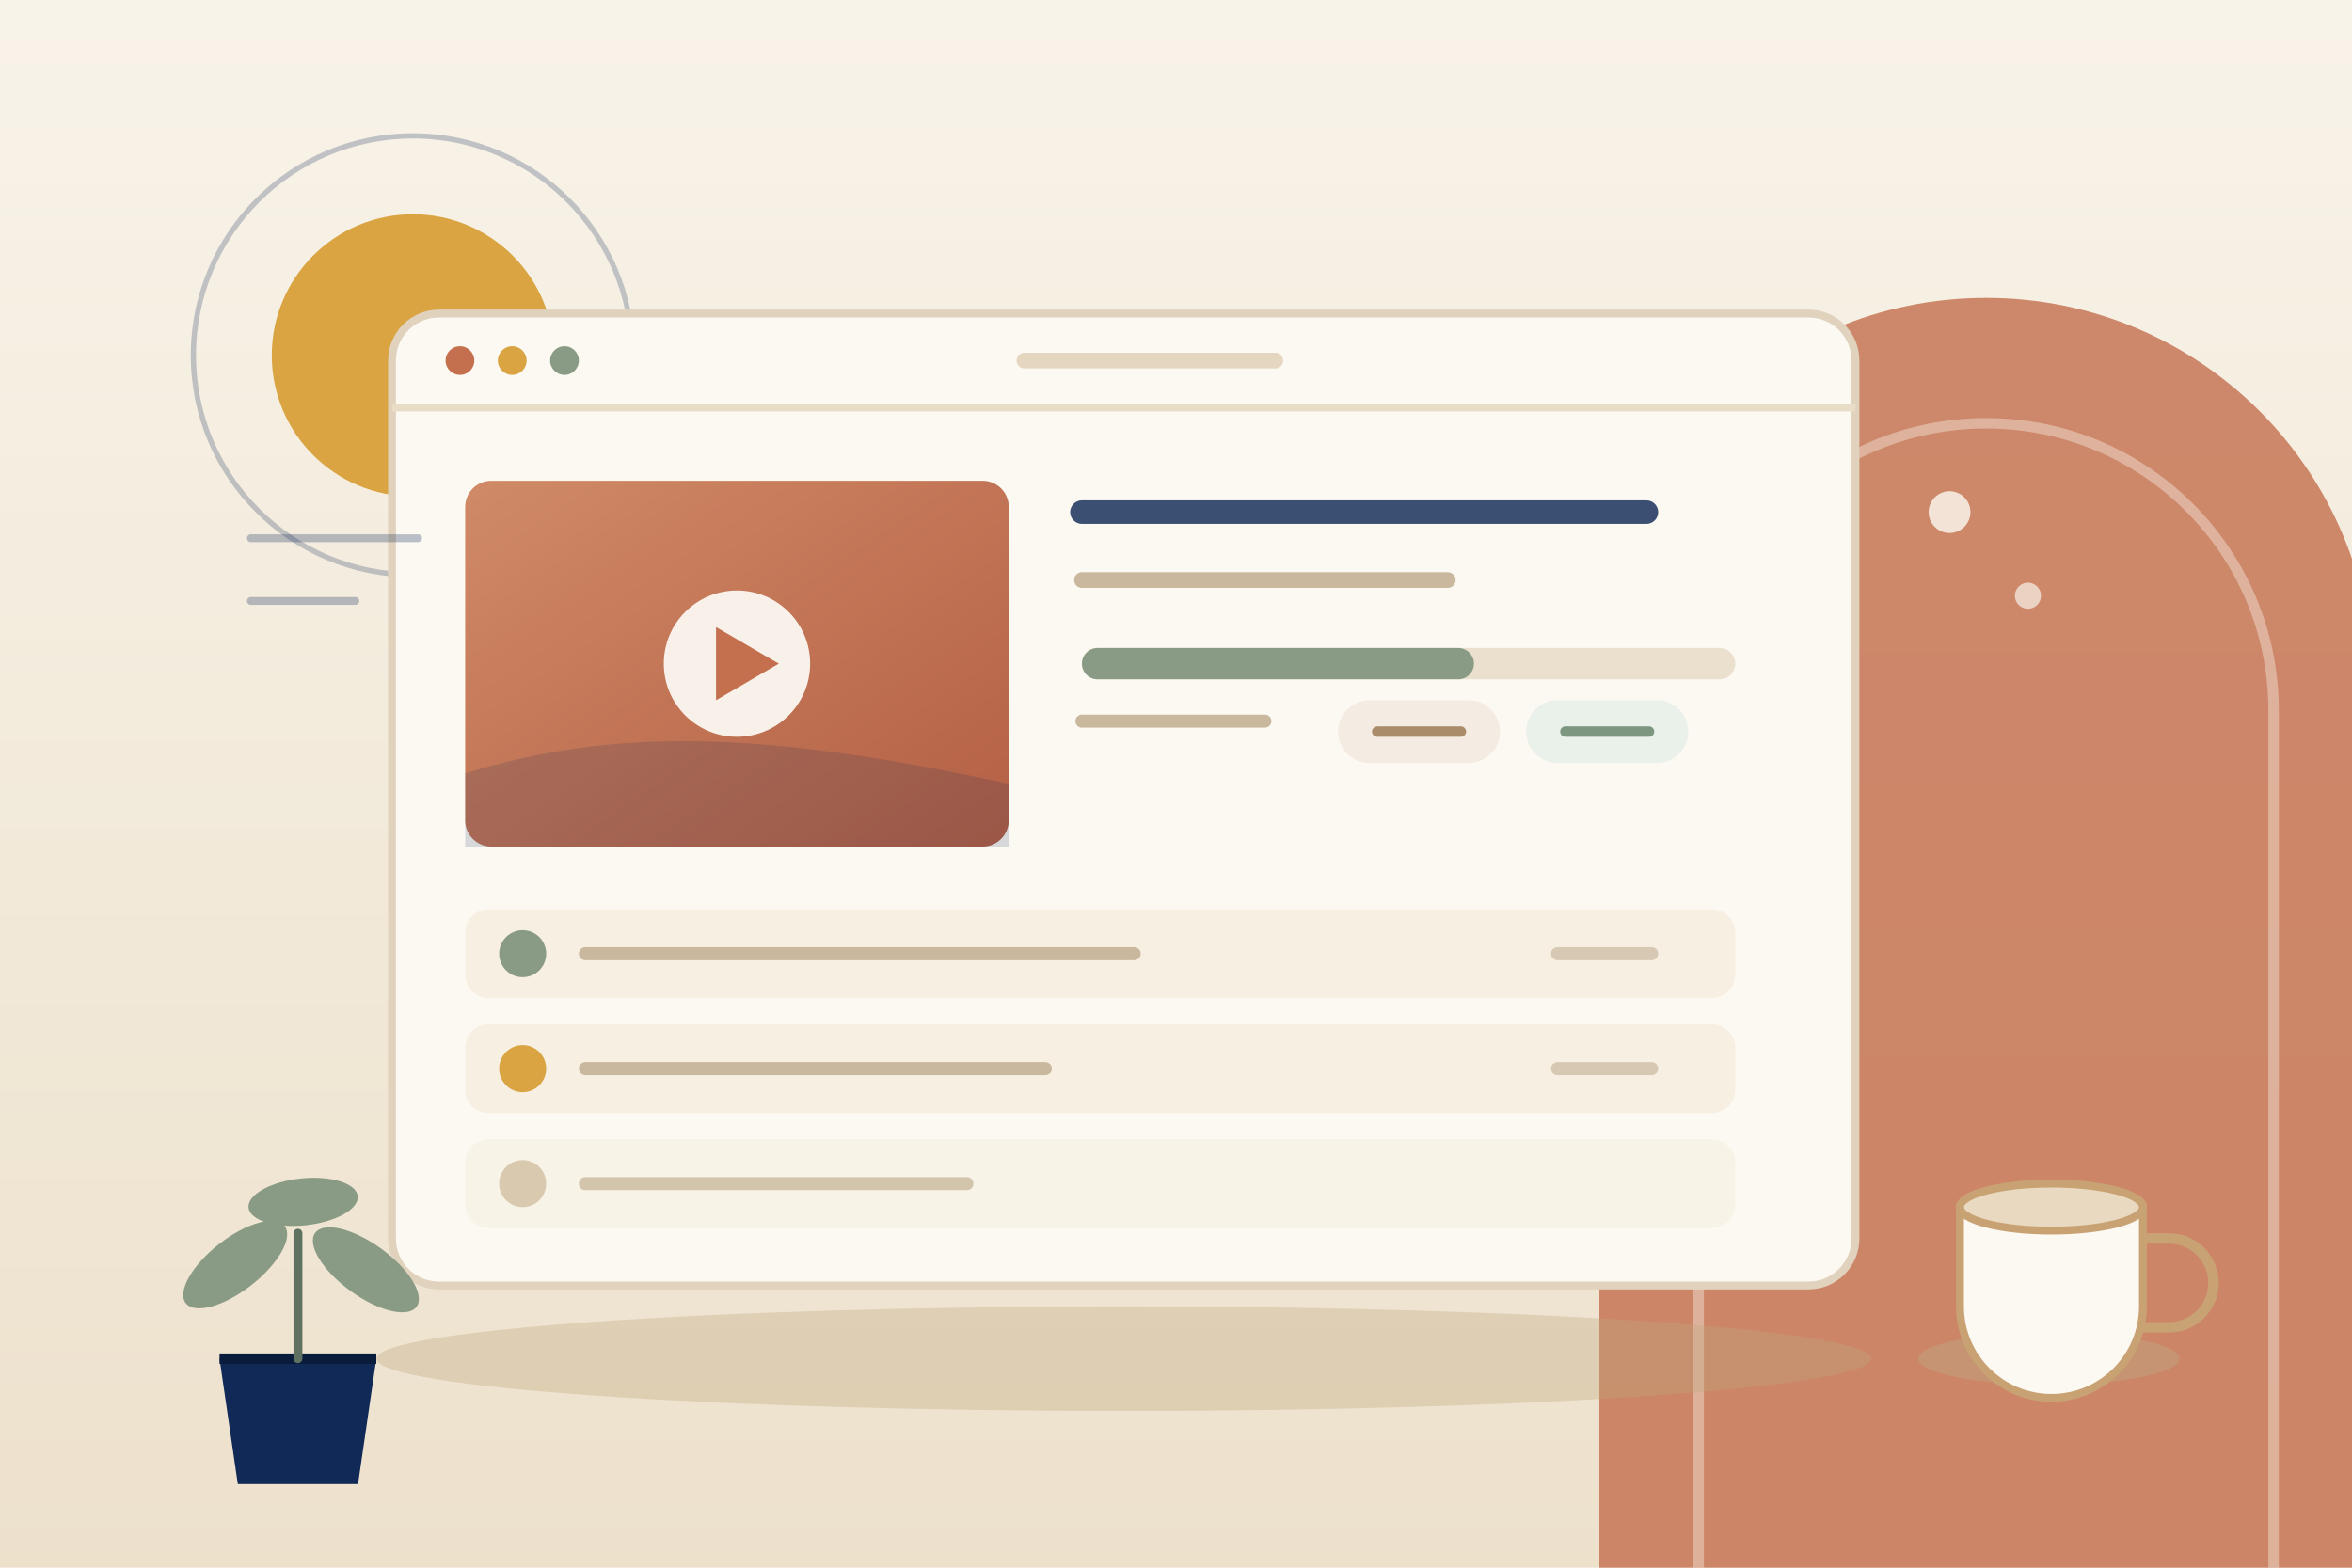
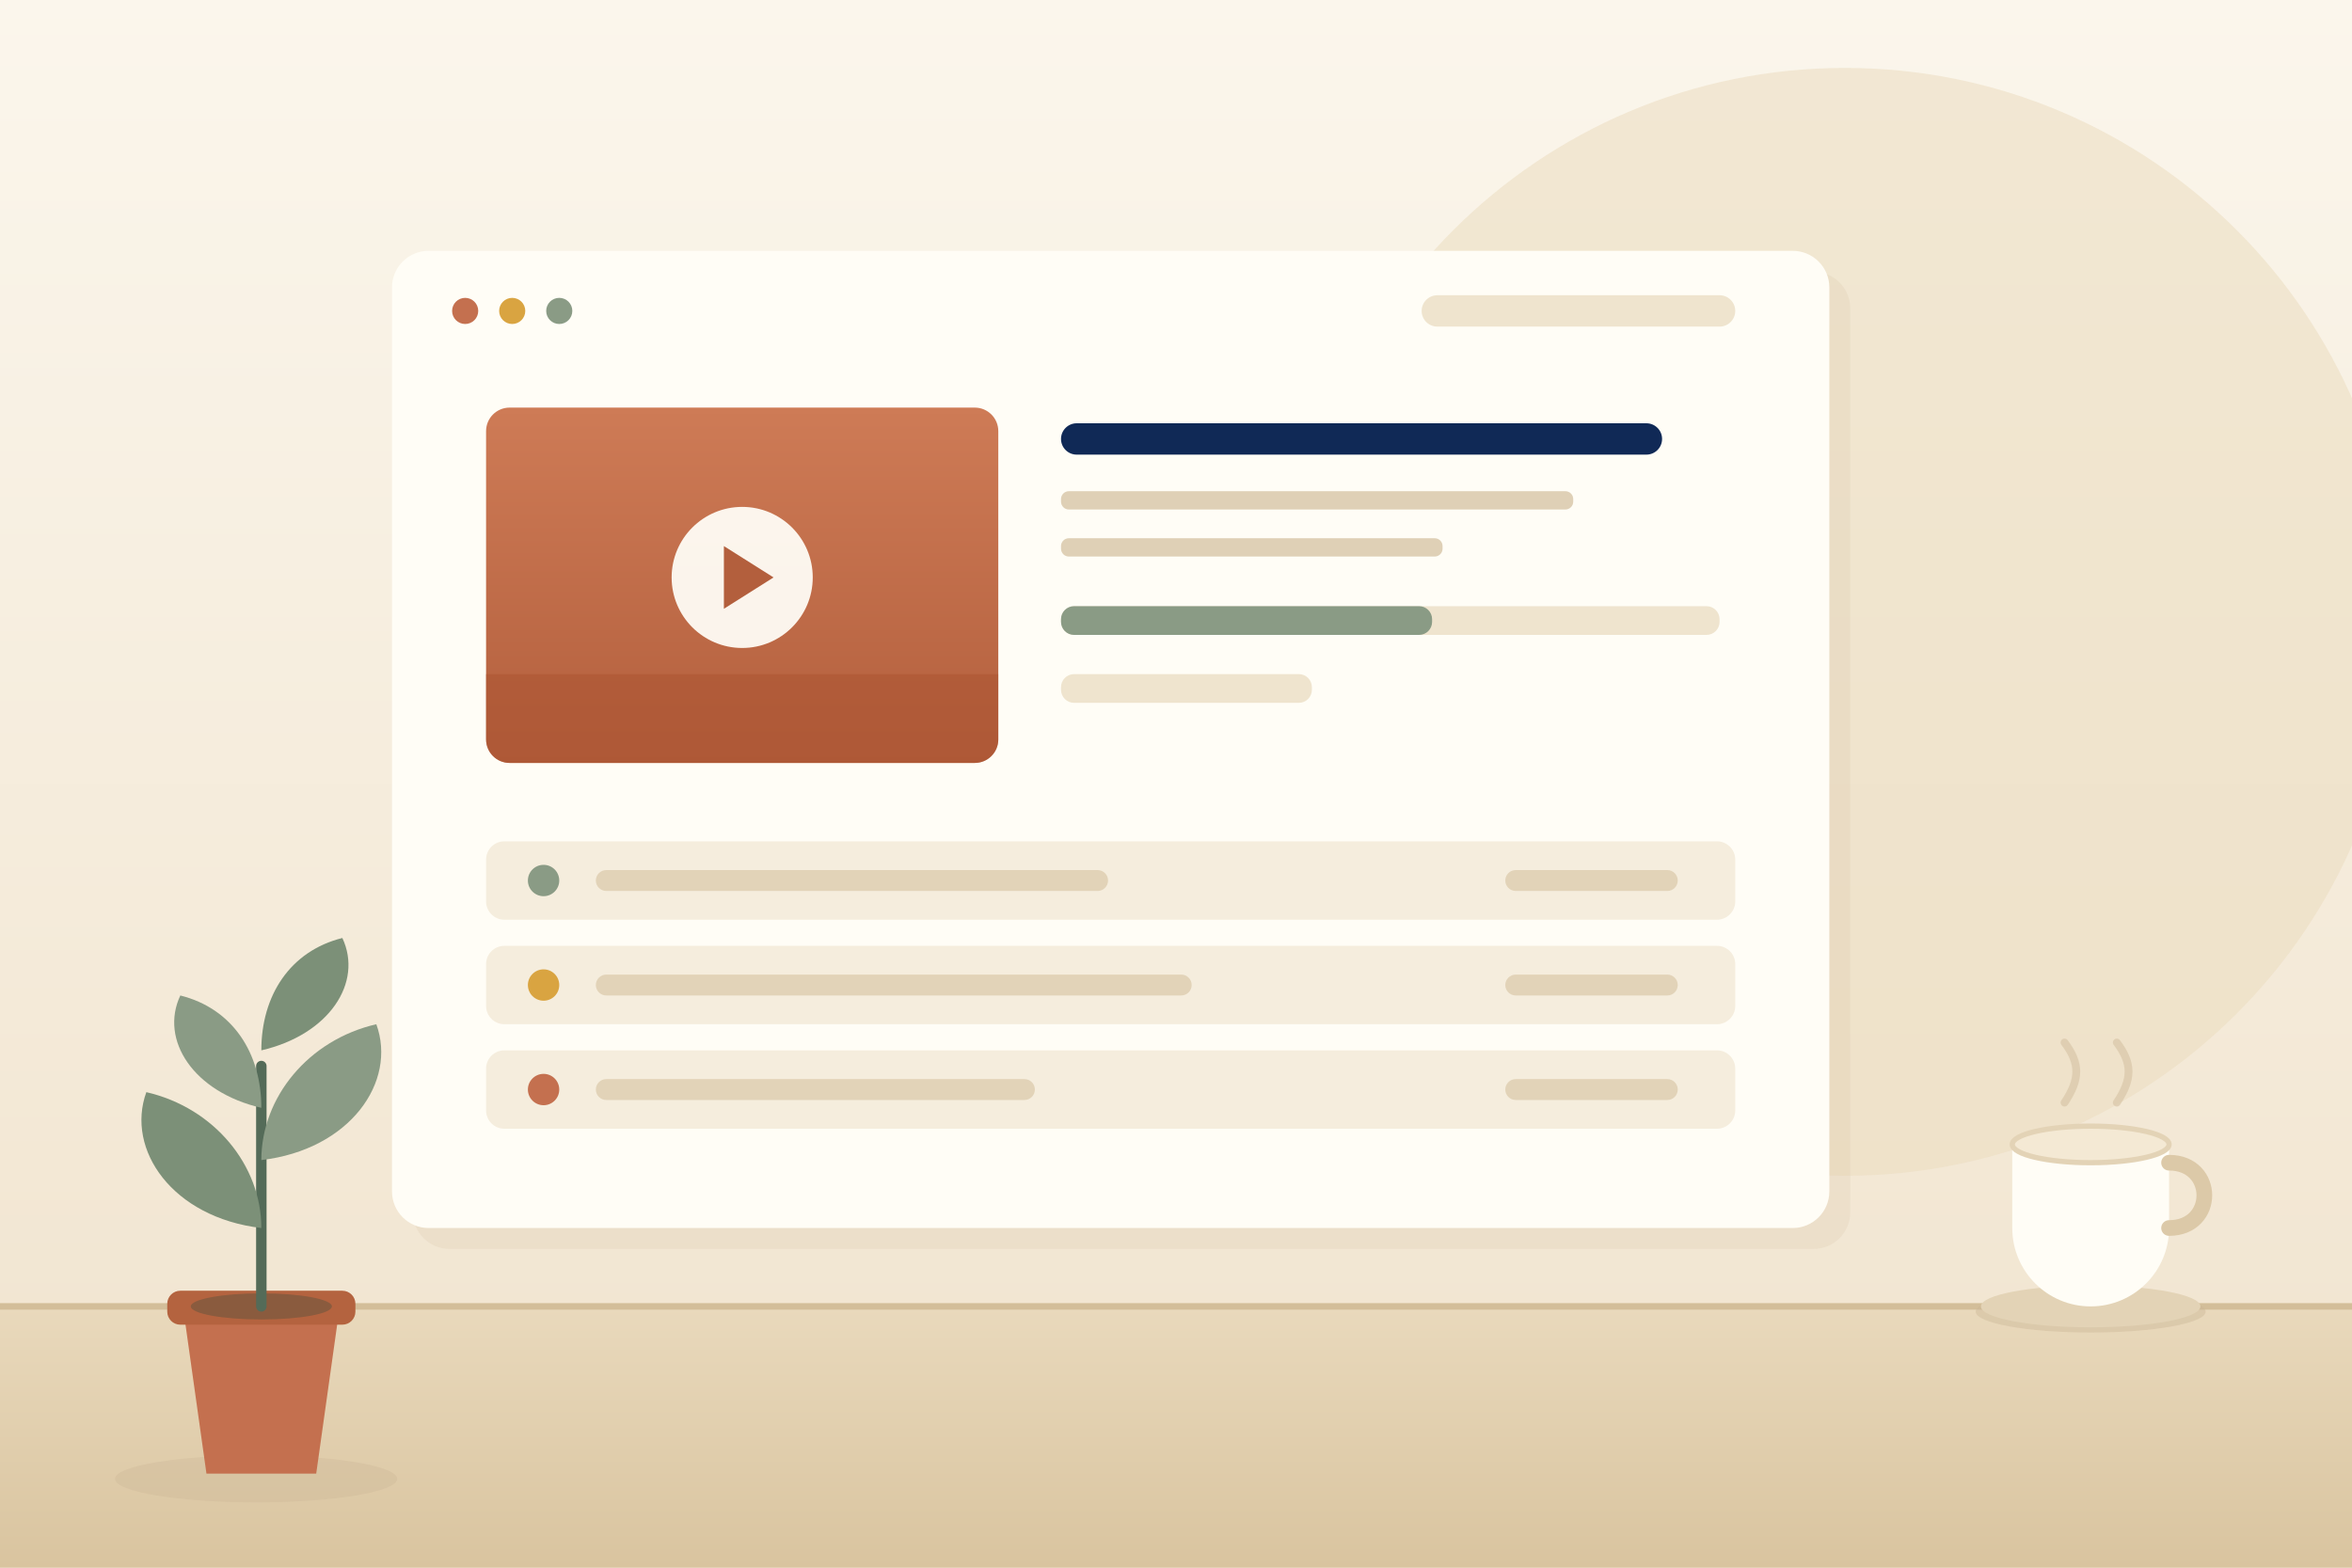
- <svg xmlns="http://www.w3.org/2000/svg" viewBox="0 0 900 600" role="img" aria-label="课程目录界面插画">
+ <svg xmlns="http://www.w3.org/2000/svg" viewBox="0 0 900 600" role="img" aria-label="课程目录界面与咖啡、绿植插画">
  <defs>
-     <linearGradient id="bgCourse" x1="0" y1="0" x2="0" y2="1">
-       <stop offset="0" stop-color="#F8F3E9" />
-       <stop offset="1" stop-color="#EDE1CC" />
+     <linearGradient id="cBg" x1="0" y1="0" x2="0" y2="1">
+       <stop offset="0" stop-color="#FBF6EC" />
+       <stop offset="1" stop-color="#F0E3CD" />
    </linearGradient>
-     <linearGradient id="coverCourse" x1="0" y1="0" x2="1" y2="1">
-       <stop offset="0" stop-color="#D08A67" />
-       <stop offset="1" stop-color="#B45F44" />
+     <linearGradient id="cArch" x1="0" y1="0" x2="0" y2="1">
+       <stop offset="0" stop-color="#C98E6C" />
+       <stop offset="1" stop-color="#B36E4E" />
+     </linearGradient>
+     <linearGradient id="cTable" x1="0" y1="0" x2="0" y2="1">
+       <stop offset="0" stop-color="#E9D9BC" />
+       <stop offset="1" stop-color="#D9C49F" />
+     </linearGradient>
+     <linearGradient id="cCover" x1="0" y1="0" x2="0" y2="1">
+       <stop offset="0" stop-color="#CE7B56" />
+       <stop offset="1" stop-color="#B35F3D" />
    </linearGradient>
  </defs>
-   <rect width="900" height="600" fill="url(#bgCourse)" />
-   <path d="M612 600 L612 262 A148 148 0 0 1 908 262 L908 600 Z" fill="#C4704F" opacity="0.82" />
-   <path d="M650 600 L650 272 A110 110 0 0 1 870 272 L870 600" fill="none" stroke="#F8F3E9" stroke-width="4" opacity="0.4" />
-   <circle cx="158" cy="136" r="54" fill="#D9A441" />
-   <circle cx="158" cy="136" r="84" fill="none" stroke="#102956" stroke-width="2" opacity="0.24" />
-   <ellipse cx="430" cy="520" rx="286" ry="20" fill="#BFA77F" opacity="0.34" />
-   <rect x="150" y="120" width="560" height="372" rx="18" fill="#FCF9F2" stroke="#E0D2BC" stroke-width="3" />
-   <path d="M150 156h560" stroke="#EADDC8" stroke-width="3" />
-   <circle cx="176" cy="138" r="5.5" fill="#C4704F" />
-   <circle cx="196" cy="138" r="5.5" fill="#D9A441" />
-   <circle cx="216" cy="138" r="5.5" fill="#8A9B85" />
-   <path d="M392 138h96" stroke="#E4D6BF" stroke-width="6" stroke-linecap="round" />
-   <rect x="178" y="184" width="208" height="140" rx="10" fill="url(#coverCourse)" />
-   <circle cx="282" cy="254" r="28" fill="#FCF9F2" opacity="0.94" />
-   <path d="M274 240l24 14-24 14Z" fill="#C4704F" />
-   <path d="M178 296c58-18 116-16 208 4v24H178Z" fill="#102956" opacity="0.16" />
-   <path d="M414 196h216" stroke="#102956" stroke-width="9" stroke-linecap="round" opacity="0.82" />
-   <path d="M414 222h140" stroke="#C9B89E" stroke-width="6" stroke-linecap="round" />
-   <rect x="414" y="248" width="250" height="12" rx="6" fill="#EAE0CD" />
-   <rect x="414" y="248" width="150" height="12" rx="6" fill="#8A9B85" />
-   <path d="M414 276h70" stroke="#C9B89E" stroke-width="5" stroke-linecap="round" />
-   <rect x="512" y="268" width="62" height="24" rx="12" fill="#F4ECE2" />
-   <path d="M527 280h32" stroke="#8A6434" stroke-width="4" stroke-linecap="round" opacity="0.7" />
-   <rect x="584" y="268" width="62" height="24" rx="12" fill="#EAF0EA" />
-   <path d="M599 280h32" stroke="#4F6F52" stroke-width="4" stroke-linecap="round" opacity="0.7" />
+   <rect width="900" height="600" fill="url(#cBg)" />
+   <circle cx="706" cy="238" r="212" fill="#EBDCBF" opacity="0.55" />
+   <rect y="500" width="900" height="100" fill="url(#cTable)" />
+   <path d="M0 500h900" stroke="#D3BE99" stroke-width="2.5" />
+   <ellipse cx="800" cy="502" rx="44" ry="8" fill="#C9B394" opacity="0.4" />
+   <ellipse cx="98" cy="566" rx="54" ry="9" fill="#C9B394" opacity="0.32" />
+   <rect x="158" y="104" width="550" height="374" rx="14" fill="#C9B394" opacity="0.16" />
+   <rect x="150" y="96" width="550" height="374" rx="14" fill="#FFFDF6" />
+   <circle cx="178" cy="119" r="5" fill="#C4704F" />
+   <circle cx="196" cy="119" r="5" fill="#D9A441" />
+   <circle cx="214" cy="119" r="5" fill="#8A9B85" />
+   <rect x="544" y="113" width="120" height="12" rx="6" fill="#EFE4CE" />
+   <rect x="186" y="156" width="196" height="136" rx="9" fill="url(#cCover)" />
+   <path d="M186 258h196v25a9 9 0 0 1-9 9H195a9 9 0 0 1-9-9Z" fill="#A9522F" opacity="0.5" />
+   <circle cx="284" cy="221" r="27" fill="#FFFDF6" opacity="0.94" />
+   <path d="M277 209l19 12-19 12Z" fill="#B35F3D" />
+   <rect x="406" y="162" width="230" height="12" rx="6" fill="#102956" />
+   <rect x="406" y="188" width="196" height="7" rx="3" fill="#DFD0B6" />
+   <rect x="406" y="206" width="146" height="7" rx="3" fill="#DFD0B6" />
+   <rect x="406" y="232" width="252" height="11" rx="5" fill="#EFE4CE" />
+   <rect x="406" y="232" width="142" height="11" rx="5" fill="#8A9B85" />
+   <rect x="406" y="258" width="96" height="11" rx="5" fill="#EFE4CE" />
  <g>
-     <rect x="178" y="348" width="486" height="34" rx="9" fill="#F6EFE2" />
-     <circle cx="200" cy="365" r="9" fill="#8A9B85" />
-     <path d="M224 365h210" stroke="#C9B89E" stroke-width="5" stroke-linecap="round" />
-     <path d="M596 365h36" stroke="#C9B89E" stroke-width="5" stroke-linecap="round" opacity="0.7" />
-     <rect x="178" y="392" width="486" height="34" rx="9" fill="#F6EFE2" />
-     <circle cx="200" cy="409" r="9" fill="#D9A441" />
-     <path d="M224 409h176" stroke="#C9B89E" stroke-width="5" stroke-linecap="round" />
-     <path d="M596 409h36" stroke="#C9B89E" stroke-width="5" stroke-linecap="round" opacity="0.7" />
-     <rect x="178" y="436" width="486" height="34" rx="9" fill="#F6EFE2" opacity="0.65" />
-     <circle cx="200" cy="453" r="9" fill="#D8C9AF" />
-     <path d="M224 453h146" stroke="#C9B89E" stroke-width="5" stroke-linecap="round" opacity="0.8" />
+     <rect x="186" y="322" width="478" height="30" rx="7" fill="#F5EDDD" />
+     <circle cx="208" cy="337" r="6" fill="#8A9B85" />
+     <rect x="228" y="333" width="196" height="8" rx="4" fill="#E2D3B8" />
+     <rect x="576" y="333" width="66" height="8" rx="4" fill="#E2D3B8" />
+     <rect x="186" y="362" width="478" height="30" rx="7" fill="#F5EDDD" />
+     <circle cx="208" cy="377" r="6" fill="#D9A441" />
+     <rect x="228" y="373" width="228" height="8" rx="4" fill="#E2D3B8" />
+     <rect x="576" y="373" width="66" height="8" rx="4" fill="#E2D3B8" />
+     <rect x="186" y="402" width="478" height="30" rx="7" fill="#F5EDDD" />
+     <circle cx="208" cy="417" r="6" fill="#C4704F" />
+     <rect x="228" y="413" width="168" height="8" rx="4" fill="#E2D3B8" />
+     <rect x="576" y="413" width="66" height="8" rx="4" fill="#E2D3B8" />
  </g>
  <g>
-     <path d="M84 520h60l-7 48H91Z" fill="#102956" />
-     <path d="M84 520h60" stroke="#0A1C3C" stroke-width="4" />
-     <g fill="#8A9B85">
-       <ellipse cx="90" cy="484" rx="24" ry="10" transform="rotate(-38 90 484)" />
-       <ellipse cx="140" cy="486" rx="24" ry="10" transform="rotate(36 140 486)" />
-       <ellipse cx="116" cy="460" rx="21" ry="9" transform="rotate(-6 116 460)" />
+     <ellipse cx="800" cy="500" rx="42" ry="8" fill="#E3D3B6" />
+     <path d="M770 438h60v32a30 30 0 0 1-60 0Z" fill="#FFFDF6" />
+     <path d="M830 445c18 0 18 25 0 25" fill="none" stroke="#DCC9A8" stroke-width="6" stroke-linecap="round" />
+     <ellipse cx="800" cy="438" rx="30" ry="7" fill="#F4E9D4" stroke="#E3D3B6" stroke-width="2" />
+     <g stroke="#D8C6A8" stroke-width="3" stroke-linecap="round" fill="none" opacity="0.7">
+       <path d="M790 422c6-9 6-15 0-23M810 422c6-9 6-15 0-23" />
    </g>
-     <path d="M114 520v-48" stroke="#5F7261" stroke-width="3.4" stroke-linecap="round" />
  </g>
  <g>
-     <ellipse cx="784" cy="520" rx="50" ry="10" fill="#BFA77F" opacity="0.45" />
-     <path d="M750 462h70v38a35 35 0 0 1-70 0Z" fill="#FCF9F2" stroke="#C9A274" stroke-width="3" />
-     <path d="M820 474h10a17 17 0 0 1 0 34h-10" fill="none" stroke="#C9A274" stroke-width="4" />
-     <ellipse cx="785" cy="462" rx="35" ry="9" fill="#E9D9C0" stroke="#C9A274" stroke-width="3" />
+     <path d="M70 500h60l-9 64h-42Z" fill="#C4704F" />
+     <rect x="64" y="494" width="72" height="13" rx="5" fill="#B4633F" />
+     <ellipse cx="100" cy="500" rx="27" ry="5" fill="#8A5B3E" />
+     <path d="M100 500v-92" stroke="#546B58" stroke-width="4" stroke-linecap="round" />
+     <path d="M100 470c-34-4-52-30-44-52 26 6 44 28 44 52Z" fill="#7C9078" />
+     <path d="M100 444c34-4 52-30 44-52-26 6-44 28-44 52Z" fill="#8A9B85" />
+     <path d="M100 424c-26-6-39-26-31-43 20 5 31 22 31 43Z" fill="#8A9B85" />
+     <path d="M100 402c26-6 39-26 31-43-20 5-31 22-31 43Z" fill="#7C9078" />
  </g>
-   <circle cx="746" cy="196" r="8" fill="#F8F3E9" opacity="0.85" />
-   <circle cx="776" cy="228" r="5" fill="#F8F3E9" opacity="0.7" />
-   <path d="M96 206h64M96 230h40" stroke="#102956" stroke-width="3" stroke-linecap="round" opacity="0.28" />
</svg>
